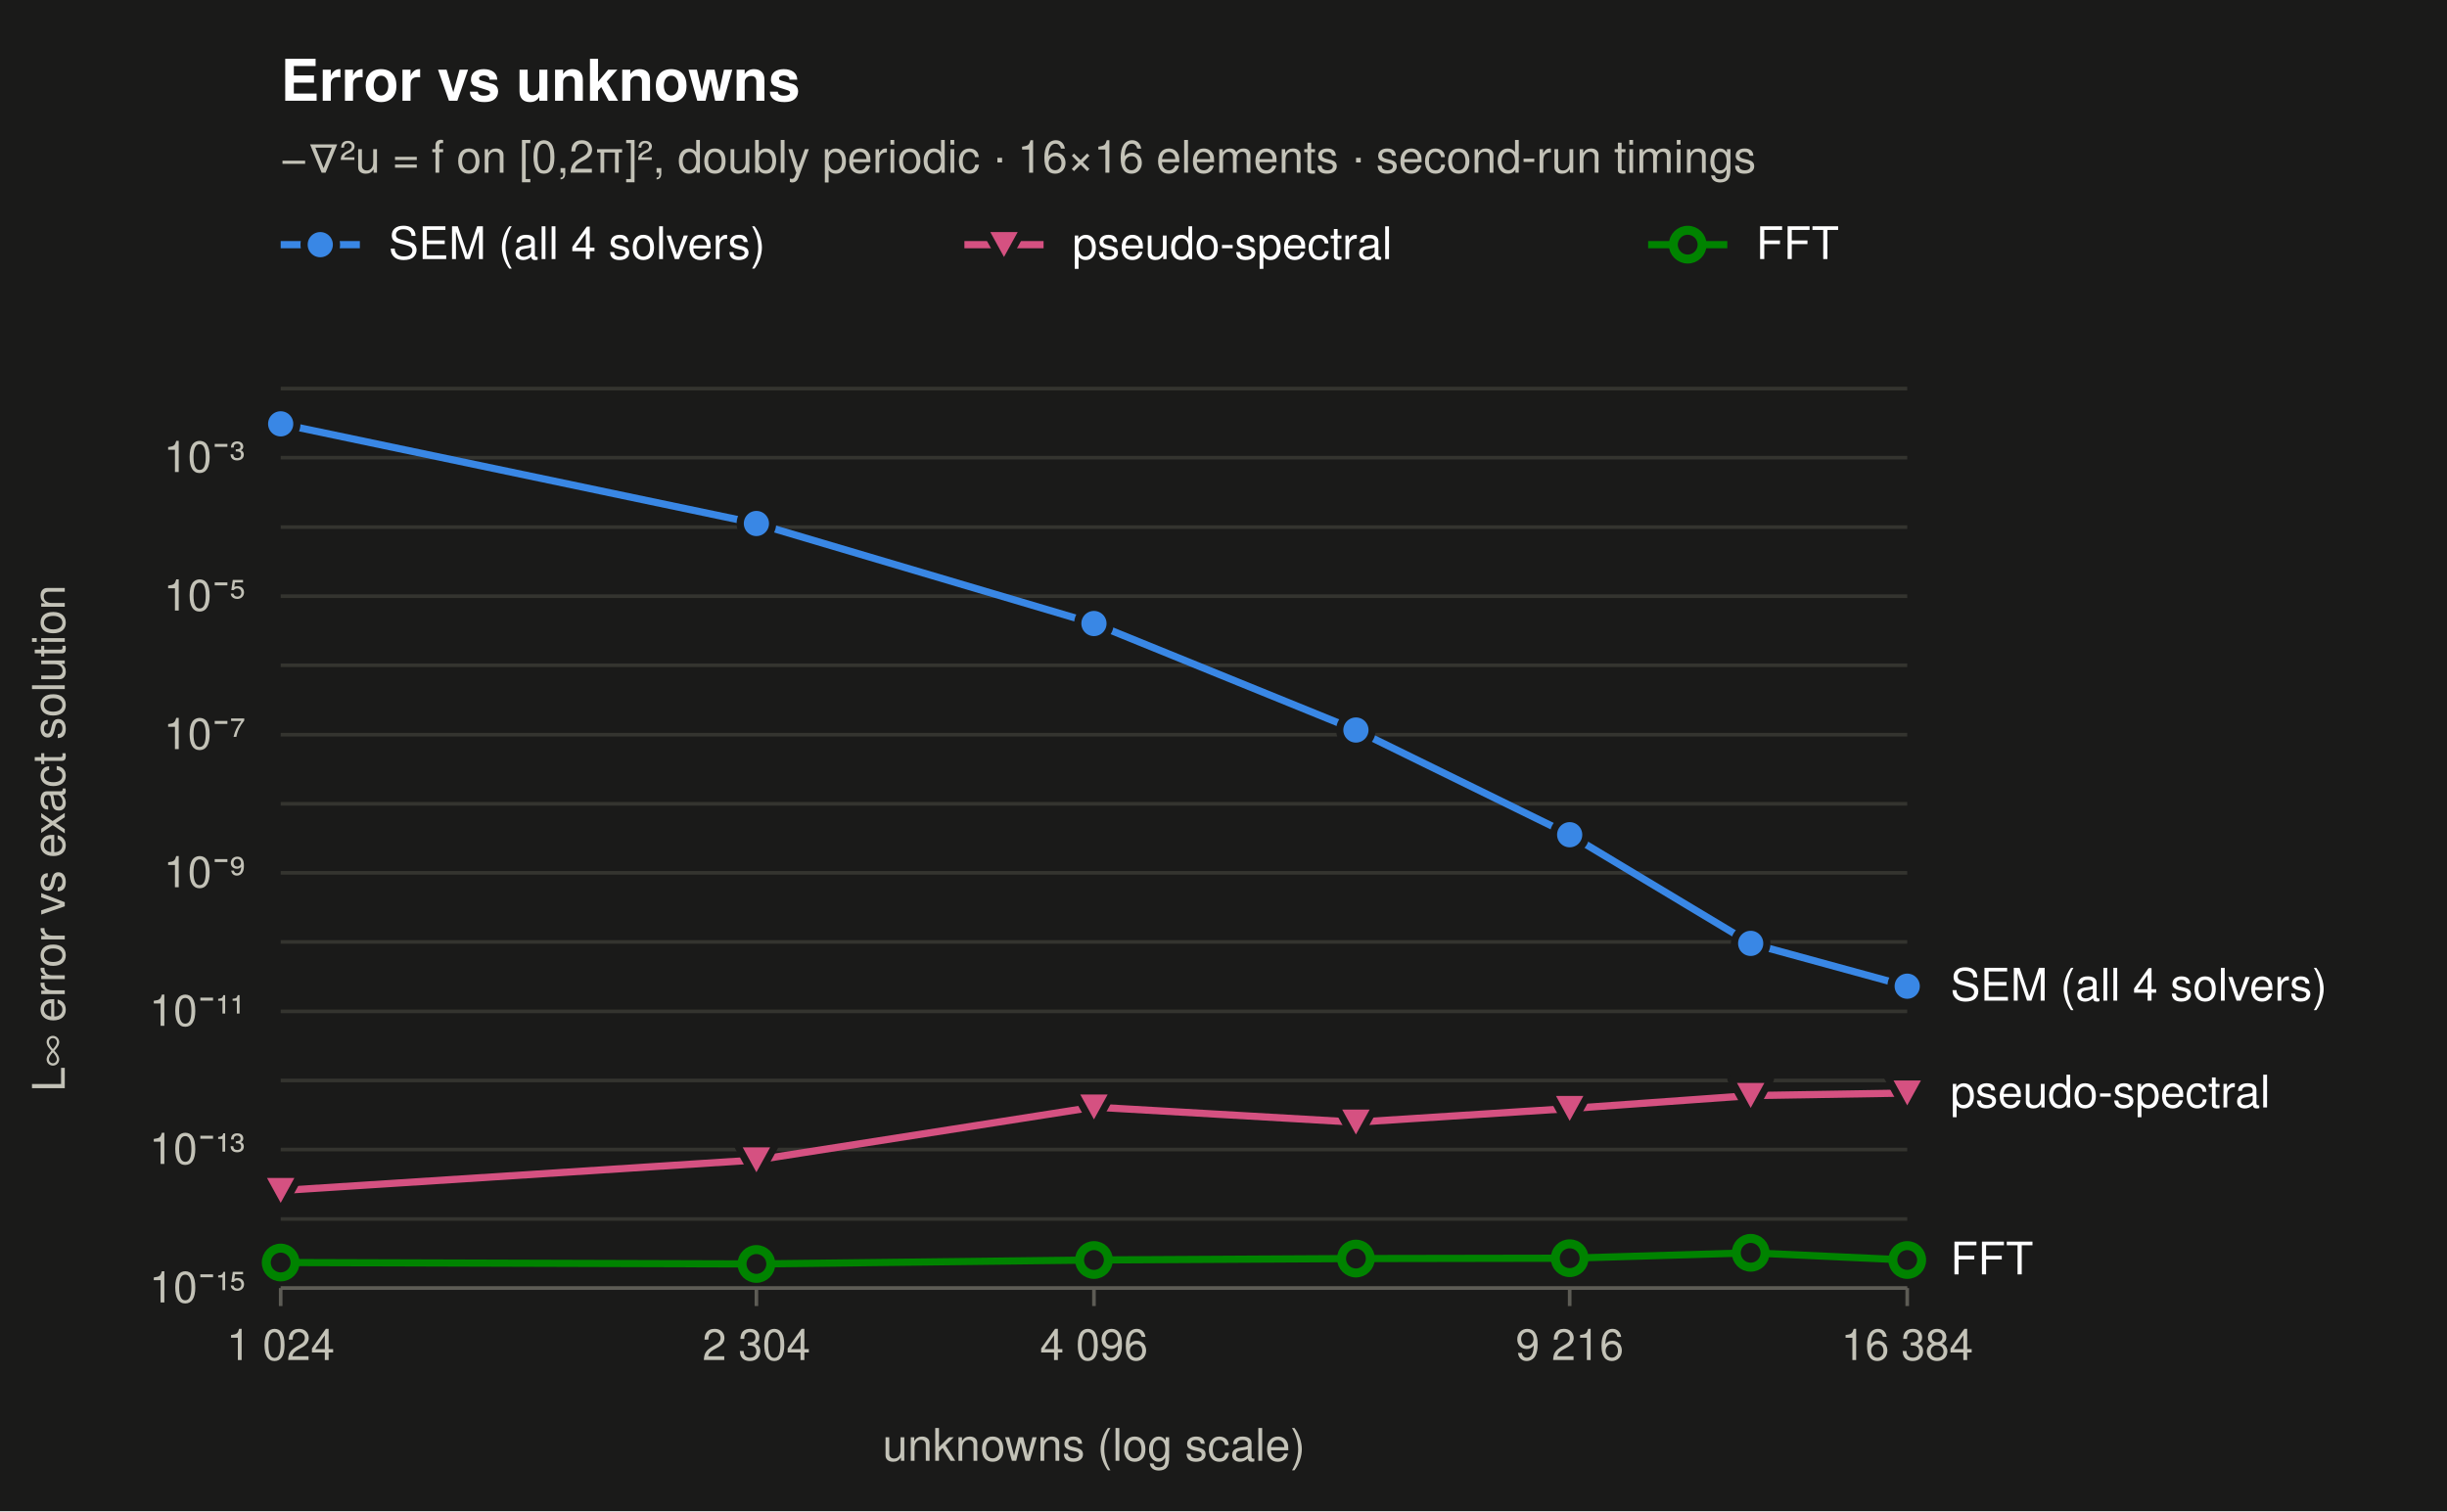
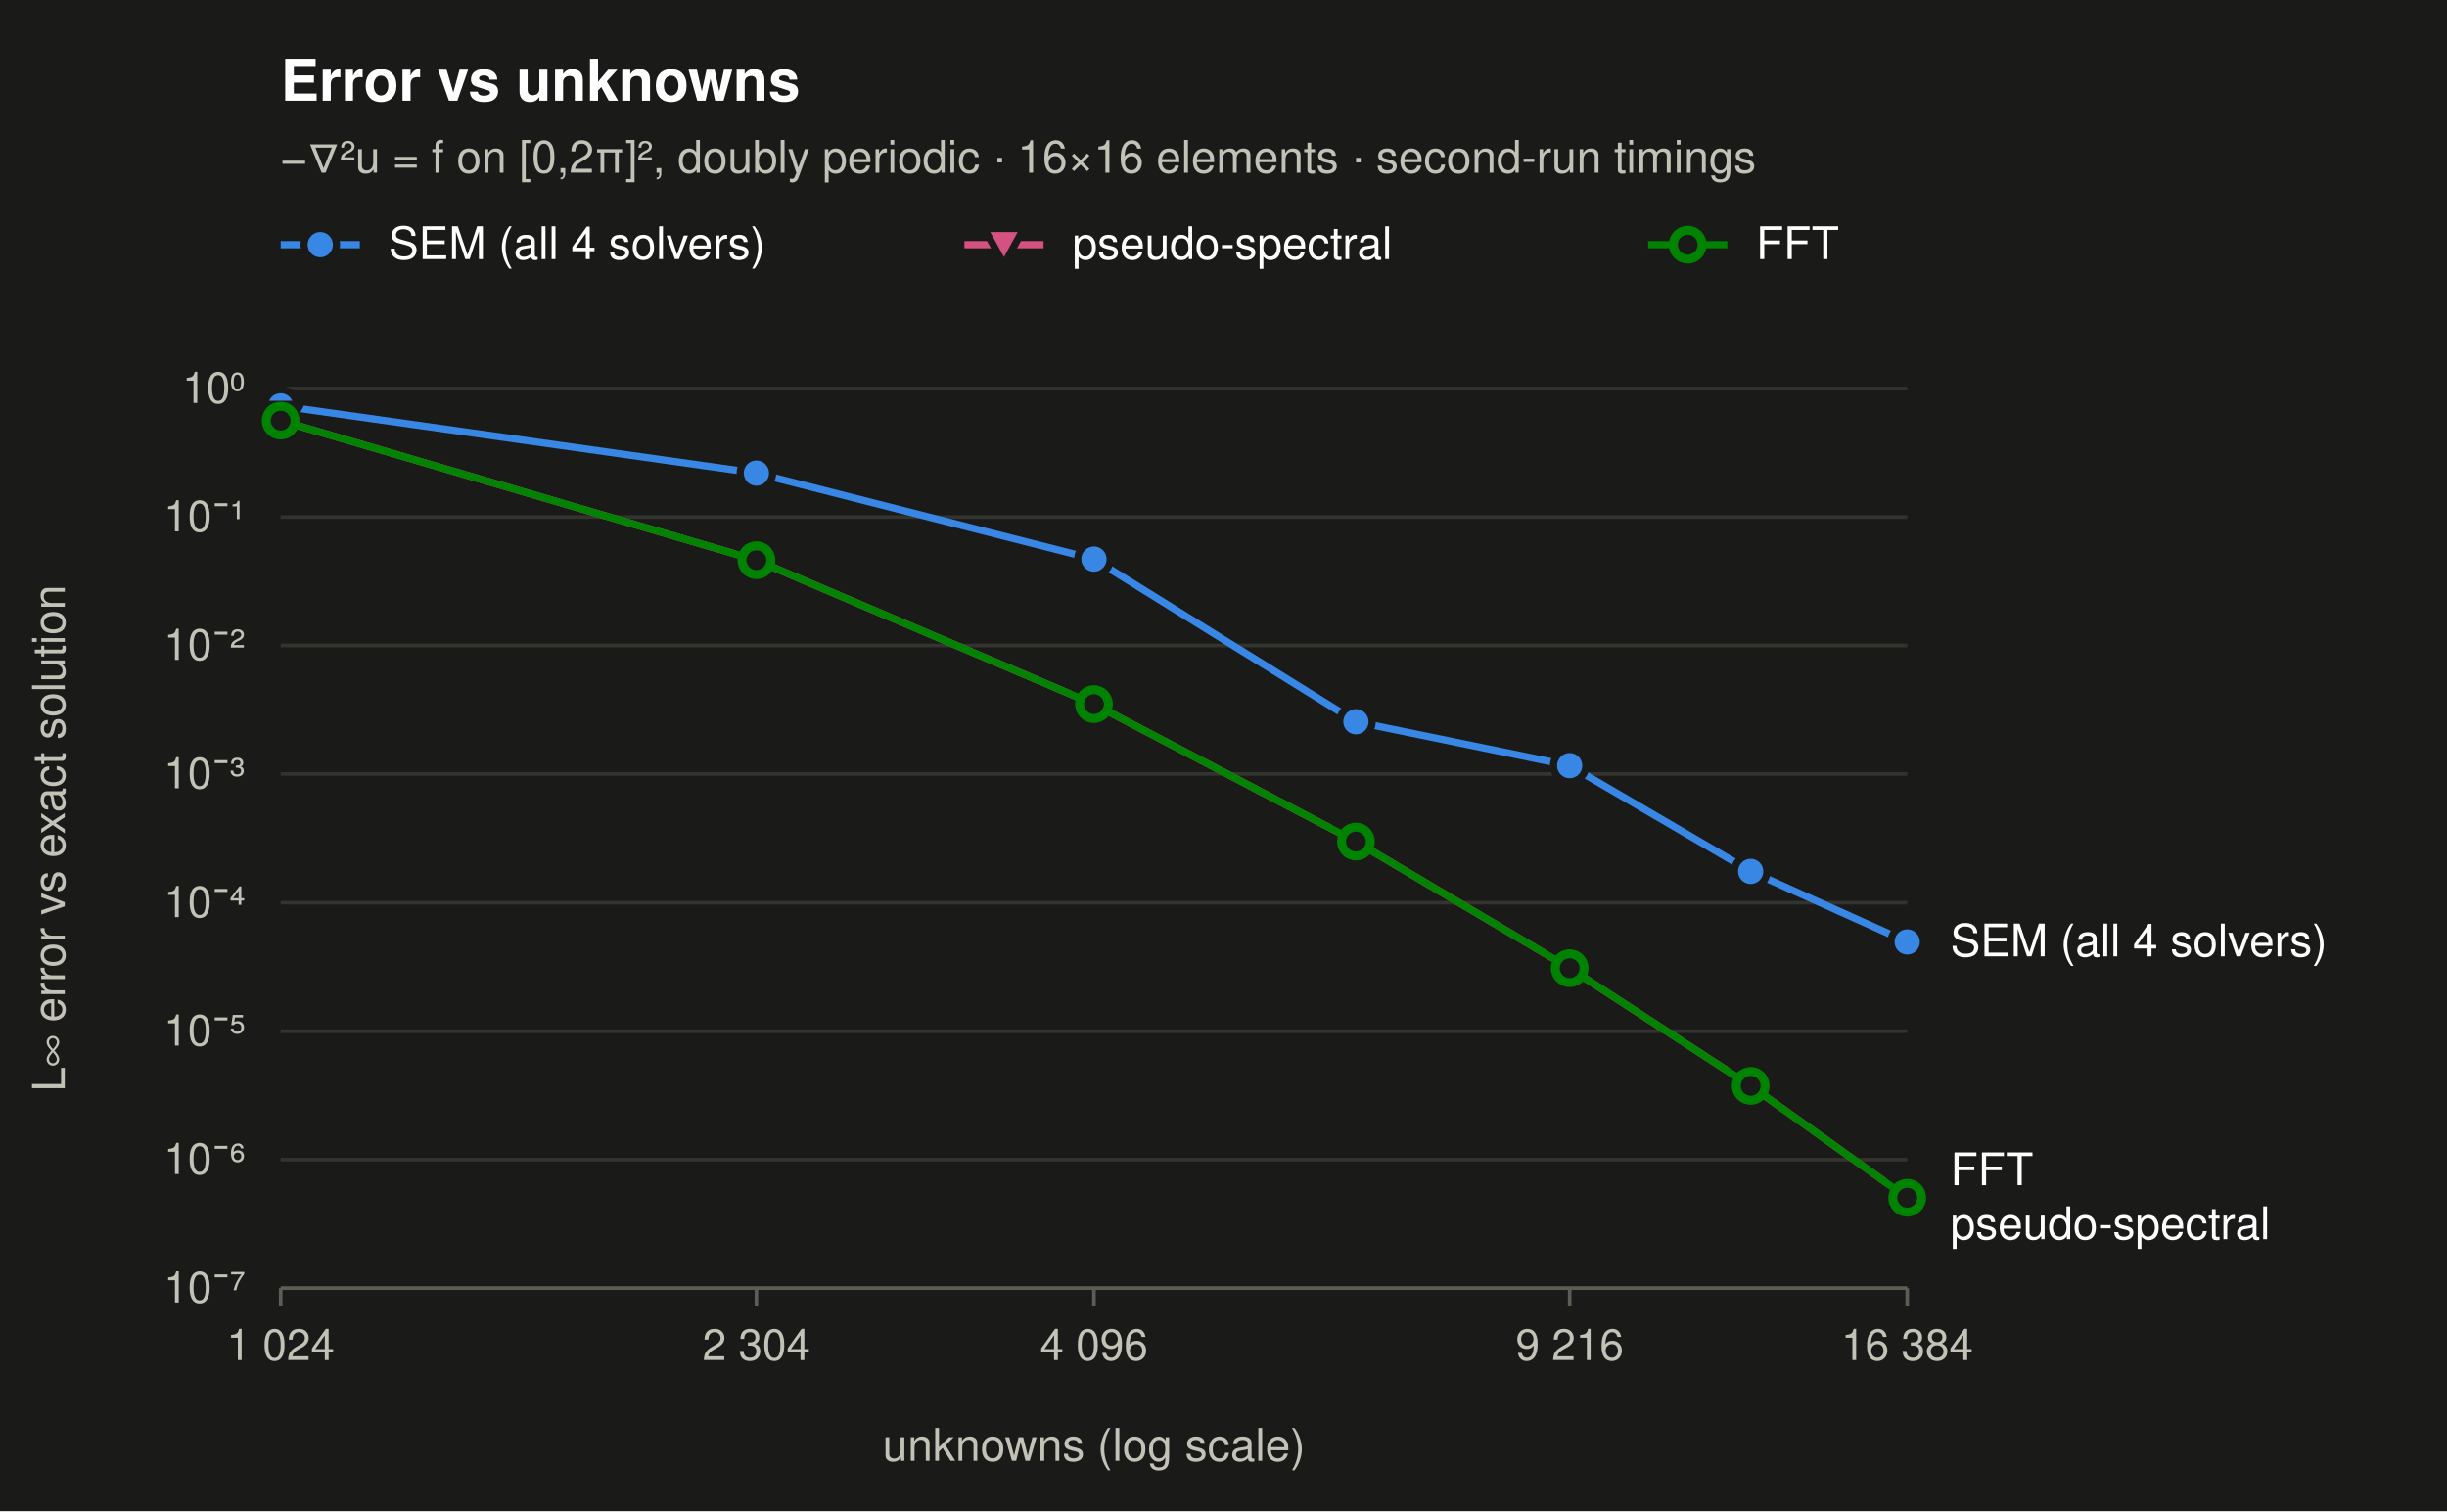
<svg xmlns="http://www.w3.org/2000/svg" viewBox="0 0 680 420" width="680" height="420" role="img" aria-labelledby="t d" font-family="-apple-system, Segoe UI, Helvetica, Arial, sans-serif">
  <rect width="680" height="420" fill="#1a1a19" />
  <text x="78" y="28" font-size="16" font-weight="600" fill="#ffffff">Error vs unknowns</text>
  <text x="78" y="48" font-size="12.5" fill="#c3c2b7">−∇²u = f on [0,2π]², doubly periodic · 16×16 elements · second-run timings</text>
  <line x1="78" x2="530" y1="358.0" y2="358.0" stroke="#34342f" stroke-width="1" />
-   <text x="68" y="362.0" font-size="12" text-anchor="end" fill="#c3c2b7">10⁻¹⁵</text>
-   <line x1="78" x2="530" y1="338.8" y2="338.8" stroke="#34342f" stroke-width="1" />
-   <line x1="78" x2="530" y1="319.5" y2="319.5" stroke="#34342f" stroke-width="1" />
-   <text x="68" y="323.5" font-size="12" text-anchor="end" fill="#c3c2b7">10⁻¹³</text>
-   <line x1="78" x2="530" y1="300.3" y2="300.3" stroke="#34342f" stroke-width="1" />
-   <line x1="78" x2="530" y1="281.1" y2="281.1" stroke="#34342f" stroke-width="1" />
-   <text x="68" y="285.1" font-size="12" text-anchor="end" fill="#c3c2b7">10⁻¹¹</text>
-   <line x1="78" x2="530" y1="261.8" y2="261.8" stroke="#34342f" stroke-width="1" />
-   <line x1="78" x2="530" y1="242.6" y2="242.6" stroke="#34342f" stroke-width="1" />
-   <text x="68" y="246.6" font-size="12" text-anchor="end" fill="#c3c2b7">10⁻⁹</text>
-   <line x1="78" x2="530" y1="223.4" y2="223.4" stroke="#34342f" stroke-width="1" />
-   <line x1="78" x2="530" y1="204.2" y2="204.2" stroke="#34342f" stroke-width="1" />
-   <text x="68" y="208.2" font-size="12" text-anchor="end" fill="#c3c2b7">10⁻⁷</text>
-   <line x1="78" x2="530" y1="184.9" y2="184.9" stroke="#34342f" stroke-width="1" />
-   <line x1="78" x2="530" y1="165.7" y2="165.7" stroke="#34342f" stroke-width="1" />
-   <text x="68" y="169.7" font-size="12" text-anchor="end" fill="#c3c2b7">10⁻⁵</text>
-   <line x1="78" x2="530" y1="146.5" y2="146.5" stroke="#34342f" stroke-width="1" />
-   <line x1="78" x2="530" y1="127.2" y2="127.2" stroke="#34342f" stroke-width="1" />
-   <text x="68" y="131.2" font-size="12" text-anchor="end" fill="#c3c2b7">10⁻³</text>
+   <text x="68" y="362.0" font-size="12" text-anchor="end" fill="#c3c2b7">10⁻⁷</text>
+   <line x1="78" x2="530" y1="322.3" y2="322.3" stroke="#34342f" stroke-width="1" />
+   <text x="68" y="326.3" font-size="12" text-anchor="end" fill="#c3c2b7">10⁻⁶</text>
+   <line x1="78" x2="530" y1="286.6" y2="286.6" stroke="#34342f" stroke-width="1" />
+   <text x="68" y="290.6" font-size="12" text-anchor="end" fill="#c3c2b7">10⁻⁵</text>
+   <line x1="78" x2="530" y1="250.9" y2="250.9" stroke="#34342f" stroke-width="1" />
+   <text x="68" y="254.9" font-size="12" text-anchor="end" fill="#c3c2b7">10⁻⁴</text>
+   <line x1="78" x2="530" y1="215.1" y2="215.1" stroke="#34342f" stroke-width="1" />
+   <text x="68" y="219.1" font-size="12" text-anchor="end" fill="#c3c2b7">10⁻³</text>
+   <line x1="78" x2="530" y1="179.4" y2="179.4" stroke="#34342f" stroke-width="1" />
+   <text x="68" y="183.4" font-size="12" text-anchor="end" fill="#c3c2b7">10⁻²</text>
+   <line x1="78" x2="530" y1="143.7" y2="143.7" stroke="#34342f" stroke-width="1" />
+   <text x="68" y="147.7" font-size="12" text-anchor="end" fill="#c3c2b7">10⁻¹</text>
  <line x1="78" x2="530" y1="108.0" y2="108.0" stroke="#34342f" stroke-width="1" />
+   <text x="68" y="112.0" font-size="12" text-anchor="end" fill="#c3c2b7">10⁰</text>
  <line x1="78" x2="530" y1="358" y2="358" stroke="#5d5c55" stroke-width="1" />
  <line x1="78.0" x2="78.0" y1="358" y2="363" stroke="#5d5c55" stroke-width="1" />
  <text x="78.0" y="378" font-size="12" text-anchor="middle" fill="#c3c2b7">1 024</text>
  <line x1="210.2" x2="210.2" y1="358" y2="363" stroke="#5d5c55" stroke-width="1" />
  <text x="210.2" y="378" font-size="12" text-anchor="middle" fill="#c3c2b7">2 304</text>
  <line x1="304.0" x2="304.0" y1="358" y2="363" stroke="#5d5c55" stroke-width="1" />
  <text x="304.0" y="378" font-size="12" text-anchor="middle" fill="#c3c2b7">4 096</text>
  <line x1="436.2" x2="436.2" y1="358" y2="363" stroke="#5d5c55" stroke-width="1" />
  <text x="436.2" y="378" font-size="12" text-anchor="middle" fill="#c3c2b7">9 216</text>
  <line x1="530.0" x2="530.0" y1="358" y2="363" stroke="#5d5c55" stroke-width="1" />
  <text x="530.0" y="378" font-size="12" text-anchor="middle" fill="#c3c2b7">16 384</text>
  <text x="304.0" y="406" font-size="12.5" text-anchor="middle" fill="#c3c2b7">unknowns (log scale)</text>
  <text x="18" y="233.0" font-size="12.5" text-anchor="middle" fill="#c3c2b7" transform="rotate(-90 18 233.0)">L∞ error vs exact solution</text>
-   <polyline points="78.0,117.8 210.2,145.5 304.0,173.3 376.8,202.9 436.2,232.0 486.5,262.2 530.0,274.1" fill="none" stroke="#3987e5" stroke-width="2" stroke-linejoin="round" stroke-linecap="round" />
-   <circle cx="78.0" cy="117.8" r="4.5" fill="#3987e5" stroke="#1a1a19" stroke-width="2" />
-   <circle cx="210.2" cy="145.5" r="4.5" fill="#3987e5" stroke="#1a1a19" stroke-width="2" />
-   <circle cx="304.0" cy="173.3" r="4.5" fill="#3987e5" stroke="#1a1a19" stroke-width="2" />
-   <circle cx="376.8" cy="202.9" r="4.5" fill="#3987e5" stroke="#1a1a19" stroke-width="2" />
-   <circle cx="436.2" cy="232.0" r="4.5" fill="#3987e5" stroke="#1a1a19" stroke-width="2" />
-   <circle cx="486.5" cy="262.2" r="4.5" fill="#3987e5" stroke="#1a1a19" stroke-width="2" />
-   <circle cx="530.0" cy="274.1" r="4.5" fill="#3987e5" stroke="#1a1a19" stroke-width="2" />
-   <polyline points="78.0,330.9 210.2,322.4 304.0,307.7 376.8,311.9 436.2,308.1 486.5,304.5 530.0,303.8" fill="none" stroke="#d55181" stroke-width="2" stroke-linejoin="round" stroke-linecap="round" />
-   <path d="M78.0,336.4 L83.5,326.4 L72.5,326.4 Z" fill="#d55181" stroke="#1a1a19" stroke-width="2" stroke-linejoin="round" />
-   <path d="M210.2,327.9 L215.7,317.9 L204.7,317.9 Z" fill="#d55181" stroke="#1a1a19" stroke-width="2" stroke-linejoin="round" />
-   <path d="M304.0,313.2 L309.5,303.2 L298.5,303.2 Z" fill="#d55181" stroke="#1a1a19" stroke-width="2" stroke-linejoin="round" />
-   <path d="M376.8,317.4 L382.3,307.4 L371.3,307.4 Z" fill="#d55181" stroke="#1a1a19" stroke-width="2" stroke-linejoin="round" />
-   <path d="M436.2,313.6 L441.7,303.6 L430.7,303.6 Z" fill="#d55181" stroke="#1a1a19" stroke-width="2" stroke-linejoin="round" />
-   <path d="M486.5,310.0 L492.0,300.0 L481.0,300.0 Z" fill="#d55181" stroke="#1a1a19" stroke-width="2" stroke-linejoin="round" />
-   <path d="M530.0,309.3 L535.5,299.3 L524.5,299.3 Z" fill="#d55181" stroke="#1a1a19" stroke-width="2" stroke-linejoin="round" />
-   <polyline points="78.0,350.9 210.2,351.3 304.0,350.2 376.8,349.8 436.2,349.7 486.5,348.2 530.0,350.2" fill="none" stroke="#008300" stroke-width="2" stroke-linejoin="round" stroke-linecap="round" />
-   <circle cx="78.0" cy="350.9" r="4" fill="#1a1a19" stroke="#008300" stroke-width="2.5" />
-   <circle cx="210.2" cy="351.3" r="4" fill="#1a1a19" stroke="#008300" stroke-width="2.5" />
-   <circle cx="304.0" cy="350.2" r="4" fill="#1a1a19" stroke="#008300" stroke-width="2.5" />
-   <circle cx="376.8" cy="349.8" r="4" fill="#1a1a19" stroke="#008300" stroke-width="2.5" />
-   <circle cx="436.2" cy="349.7" r="4" fill="#1a1a19" stroke="#008300" stroke-width="2.5" />
-   <circle cx="486.5" cy="348.2" r="4" fill="#1a1a19" stroke="#008300" stroke-width="2.5" />
-   <circle cx="530.0" cy="350.2" r="4" fill="#1a1a19" stroke="#008300" stroke-width="2.5" />
-   <text x="542.0" y="278.1" font-size="12.5" fill="#ffffff">SEM (all 4 solvers)</text>
-   <text x="542.0" y="307.8" font-size="12.5" fill="#ffffff">pseudo-spectral</text>
-   <text x="542.0" y="354.2" font-size="12.5" fill="#ffffff">FFT</text>
+   <polyline points="78.0,112.8 210.2,131.5 304.0,155.4 376.8,200.6 436.2,212.8 486.5,242.2 530.0,261.8" fill="none" stroke="#3987e5" stroke-width="2" stroke-linejoin="round" stroke-linecap="round" />
+   <circle cx="78.0" cy="112.8" r="4.5" fill="#3987e5" stroke="#1a1a19" stroke-width="2" />
+   <circle cx="210.2" cy="131.5" r="4.5" fill="#3987e5" stroke="#1a1a19" stroke-width="2" />
+   <circle cx="304.0" cy="155.4" r="4.5" fill="#3987e5" stroke="#1a1a19" stroke-width="2" />
+   <circle cx="376.8" cy="200.6" r="4.5" fill="#3987e5" stroke="#1a1a19" stroke-width="2" />
+   <circle cx="436.2" cy="212.8" r="4.5" fill="#3987e5" stroke="#1a1a19" stroke-width="2" />
+   <circle cx="486.5" cy="242.2" r="4.5" fill="#3987e5" stroke="#1a1a19" stroke-width="2" />
+   <circle cx="530.0" cy="261.8" r="4.5" fill="#3987e5" stroke="#1a1a19" stroke-width="2" />
+   <polyline points="78.0,116.9 210.2,155.7 304.0,195.7 376.8,233.9 436.2,269.1 486.5,301.8 530.0,332.9" fill="none" stroke="#d55181" stroke-width="2" stroke-linejoin="round" stroke-linecap="round" />
+   <path d="M78.0,122.4 L83.5,112.4 L72.5,112.4 Z" fill="#d55181" stroke="#1a1a19" stroke-width="2" stroke-linejoin="round" />
+   <path d="M210.2,161.2 L215.7,151.2 L204.7,151.2 Z" fill="#d55181" stroke="#1a1a19" stroke-width="2" stroke-linejoin="round" />
+   <path d="M304.0,201.2 L309.5,191.2 L298.5,191.2 Z" fill="#d55181" stroke="#1a1a19" stroke-width="2" stroke-linejoin="round" />
+   <path d="M376.8,239.4 L382.3,229.4 L371.3,229.4 Z" fill="#d55181" stroke="#1a1a19" stroke-width="2" stroke-linejoin="round" />
+   <path d="M436.2,274.6 L441.7,264.6 L430.7,264.6 Z" fill="#d55181" stroke="#1a1a19" stroke-width="2" stroke-linejoin="round" />
+   <path d="M486.5,307.3 L492.0,297.3 L481.0,297.3 Z" fill="#d55181" stroke="#1a1a19" stroke-width="2" stroke-linejoin="round" />
+   <path d="M530.0,338.4 L535.5,328.4 L524.5,328.4 Z" fill="#d55181" stroke="#1a1a19" stroke-width="2" stroke-linejoin="round" />
+   <polyline points="78.0,116.9 210.2,155.7 304.0,195.7 376.8,233.9 436.2,269.1 486.5,301.8 530.0,332.9" fill="none" stroke="#008300" stroke-width="2" stroke-linejoin="round" stroke-linecap="round" />
+   <circle cx="78.0" cy="116.9" r="4" fill="#1a1a19" stroke="#008300" stroke-width="2.5" />
+   <circle cx="210.2" cy="155.7" r="4" fill="#1a1a19" stroke="#008300" stroke-width="2.5" />
+   <circle cx="304.0" cy="195.7" r="4" fill="#1a1a19" stroke="#008300" stroke-width="2.5" />
+   <circle cx="376.8" cy="233.9" r="4" fill="#1a1a19" stroke="#008300" stroke-width="2.5" />
+   <circle cx="436.2" cy="269.1" r="4" fill="#1a1a19" stroke="#008300" stroke-width="2.5" />
+   <circle cx="486.5" cy="301.8" r="4" fill="#1a1a19" stroke="#008300" stroke-width="2.5" />
+   <circle cx="530.0" cy="332.9" r="4" fill="#1a1a19" stroke="#008300" stroke-width="2.5" />
+   <text x="542.0" y="265.8" font-size="12.5" fill="#ffffff">SEM (all 4 solvers)</text>
+   <text x="542.0" y="344.4" font-size="12.5" fill="#ffffff">pseudo-spectral</text>
+   <text x="542.0" y="329.4" font-size="12.5" fill="#ffffff">FFT</text>
  <line x1="78" x2="100" y1="68" y2="68" stroke="#3987e5" stroke-width="2" />
  <circle cx="89.0" cy="68.0" r="4.5" fill="#3987e5" stroke="#1a1a19" stroke-width="2" />
  <text x="108" y="72" font-size="12.5" fill="#ffffff">SEM (all 4 solvers)</text>
  <line x1="268" x2="290" y1="68" y2="68" stroke="#d55181" stroke-width="2" />
  <path d="M279.0,73.5 L284.5,63.5 L273.5,63.5 Z" fill="#d55181" stroke="#1a1a19" stroke-width="2" stroke-linejoin="round" />
  <text x="298" y="72" font-size="12.5" fill="#ffffff">pseudo-spectral</text>
  <line x1="458" x2="480" y1="68" y2="68" stroke="#008300" stroke-width="2" />
  <circle cx="469.0" cy="68.0" r="4" fill="#1a1a19" stroke="#008300" stroke-width="2.5" />
  <text x="488" y="72" font-size="12.5" fill="#ffffff">FFT</text>
</svg>
